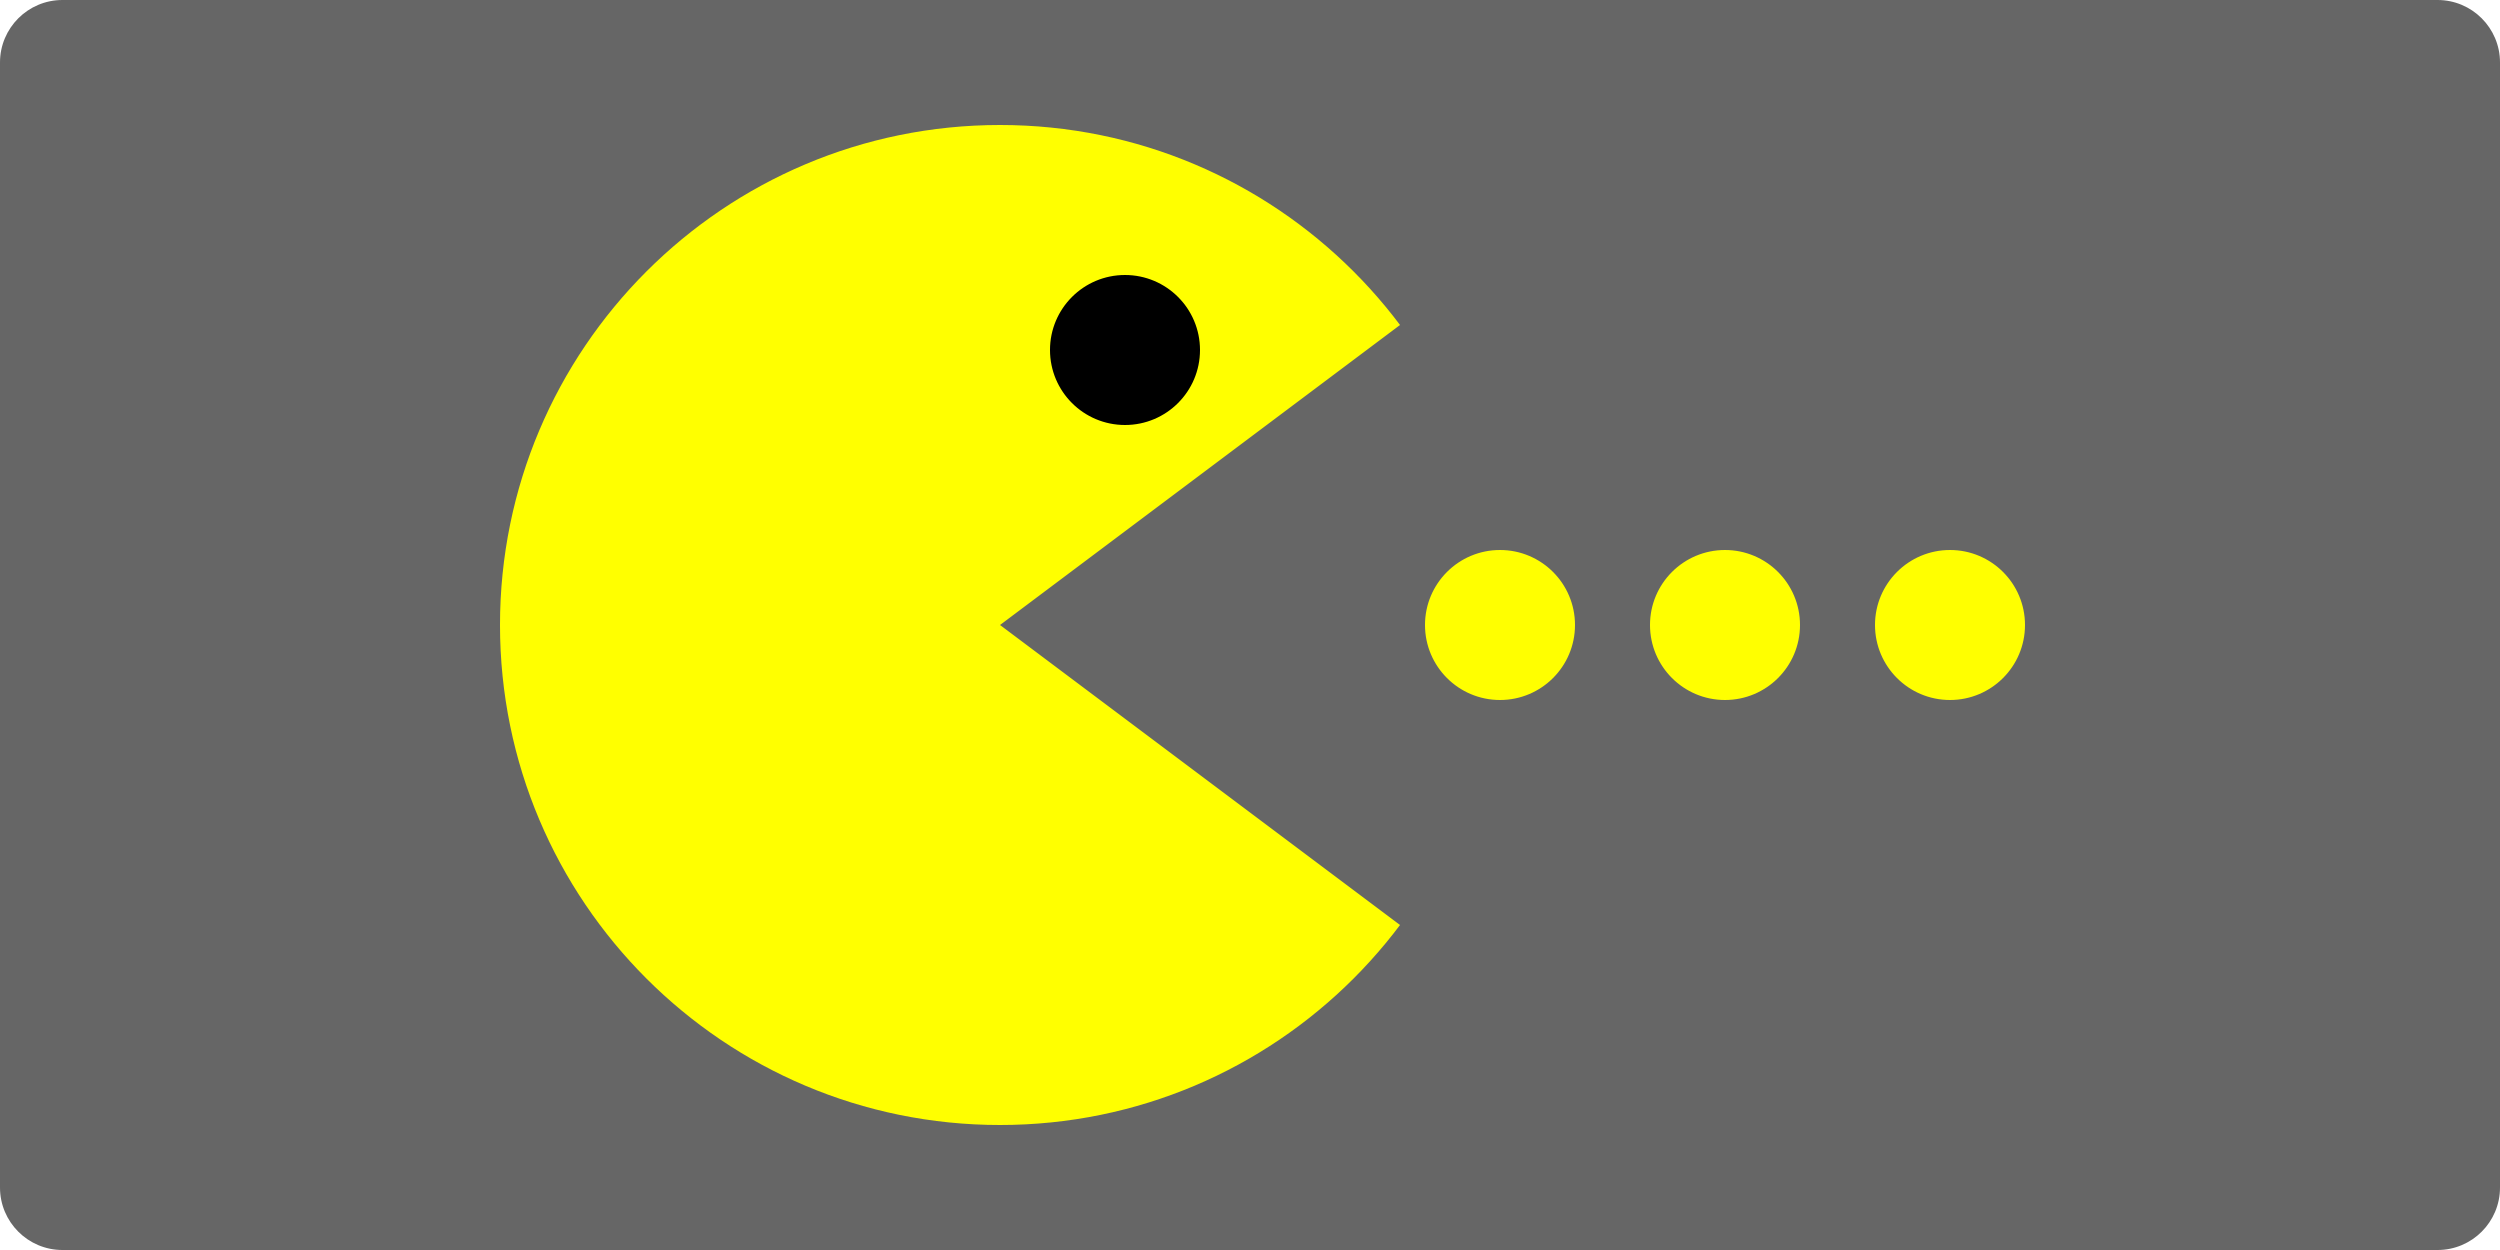
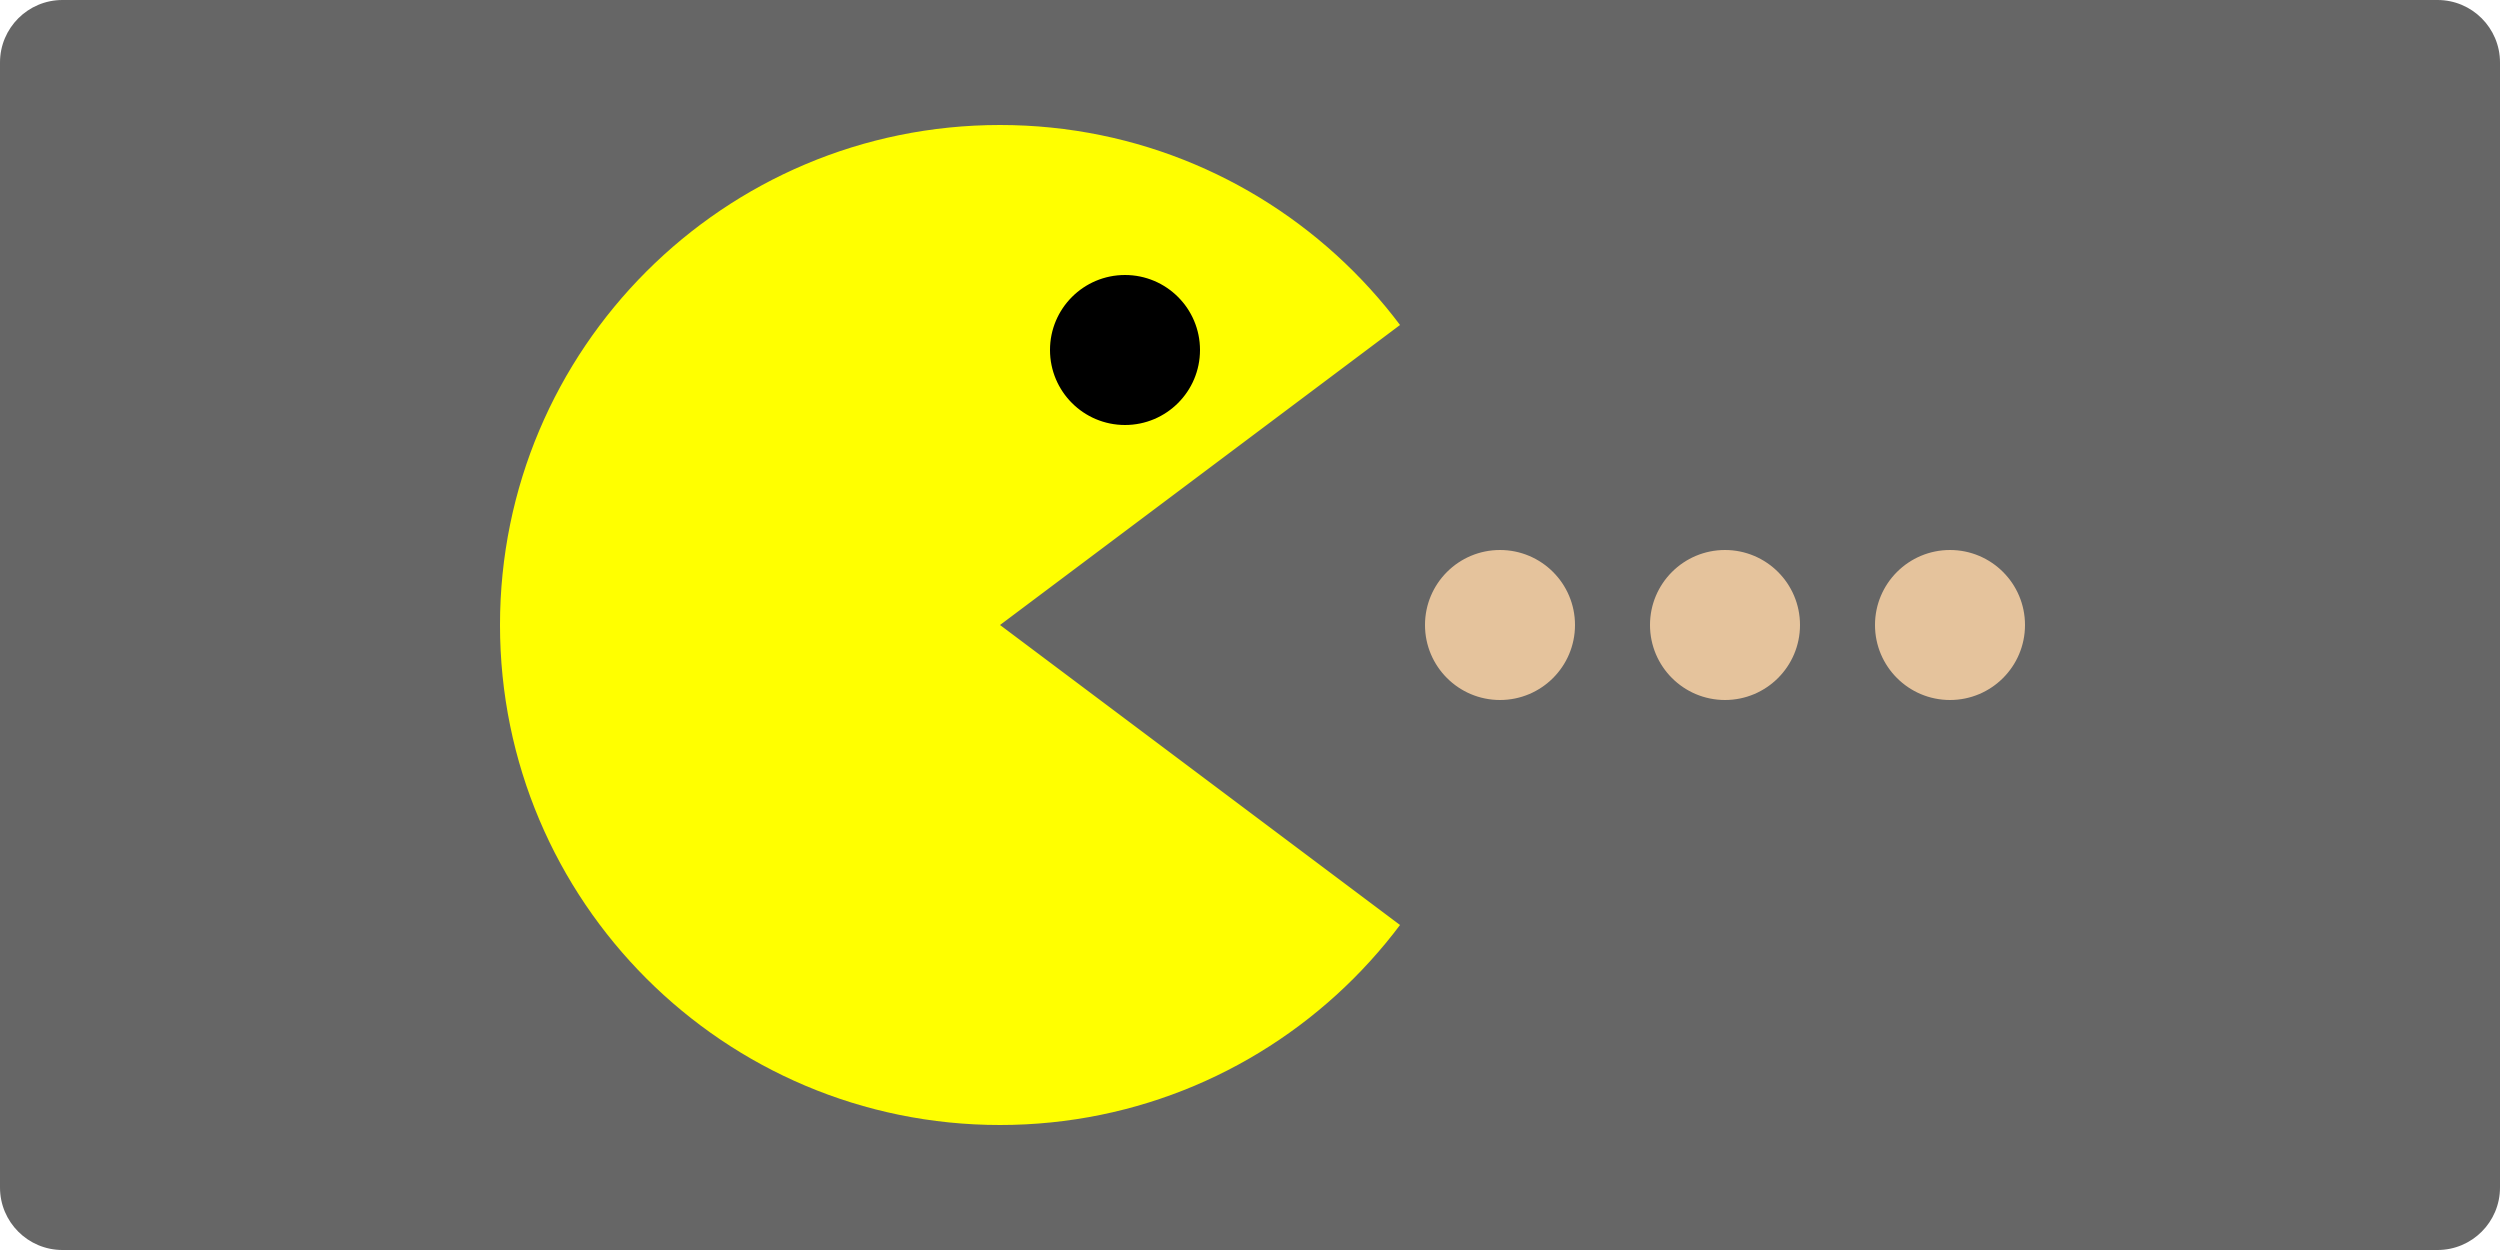
<svg width="200" height="100">
  <rect id="frame" width="200" height="100" rx="5" fill="#666" />
  <circle id="head" cx="80" cy="50" r="40" fill="yellow" />
  <circle id="eye" cx="90" cy="28" r="6" fill="black" />
  <polygon id="mouth" points="80,50 120,20 120,80" fill="#666" />
  <symbol id="dot">
-     <circle cx="120" cy="50" r="6" fill="yellow" />
+     <circle cx="120" cy="50" r="6" fill="#e5c39c" />
  </symbol>
  <g id="dots">
    <use id="dot-1" href="#dot" class="tile-col-1 tile-col-first" />
    <use id="dot-2" href="#dot" class="tile-col-2" x="18" />
    <use id="dot-3" href="#dot" class="tile-col-3 tile-col-last" x="36" />
  </g>
</svg>
